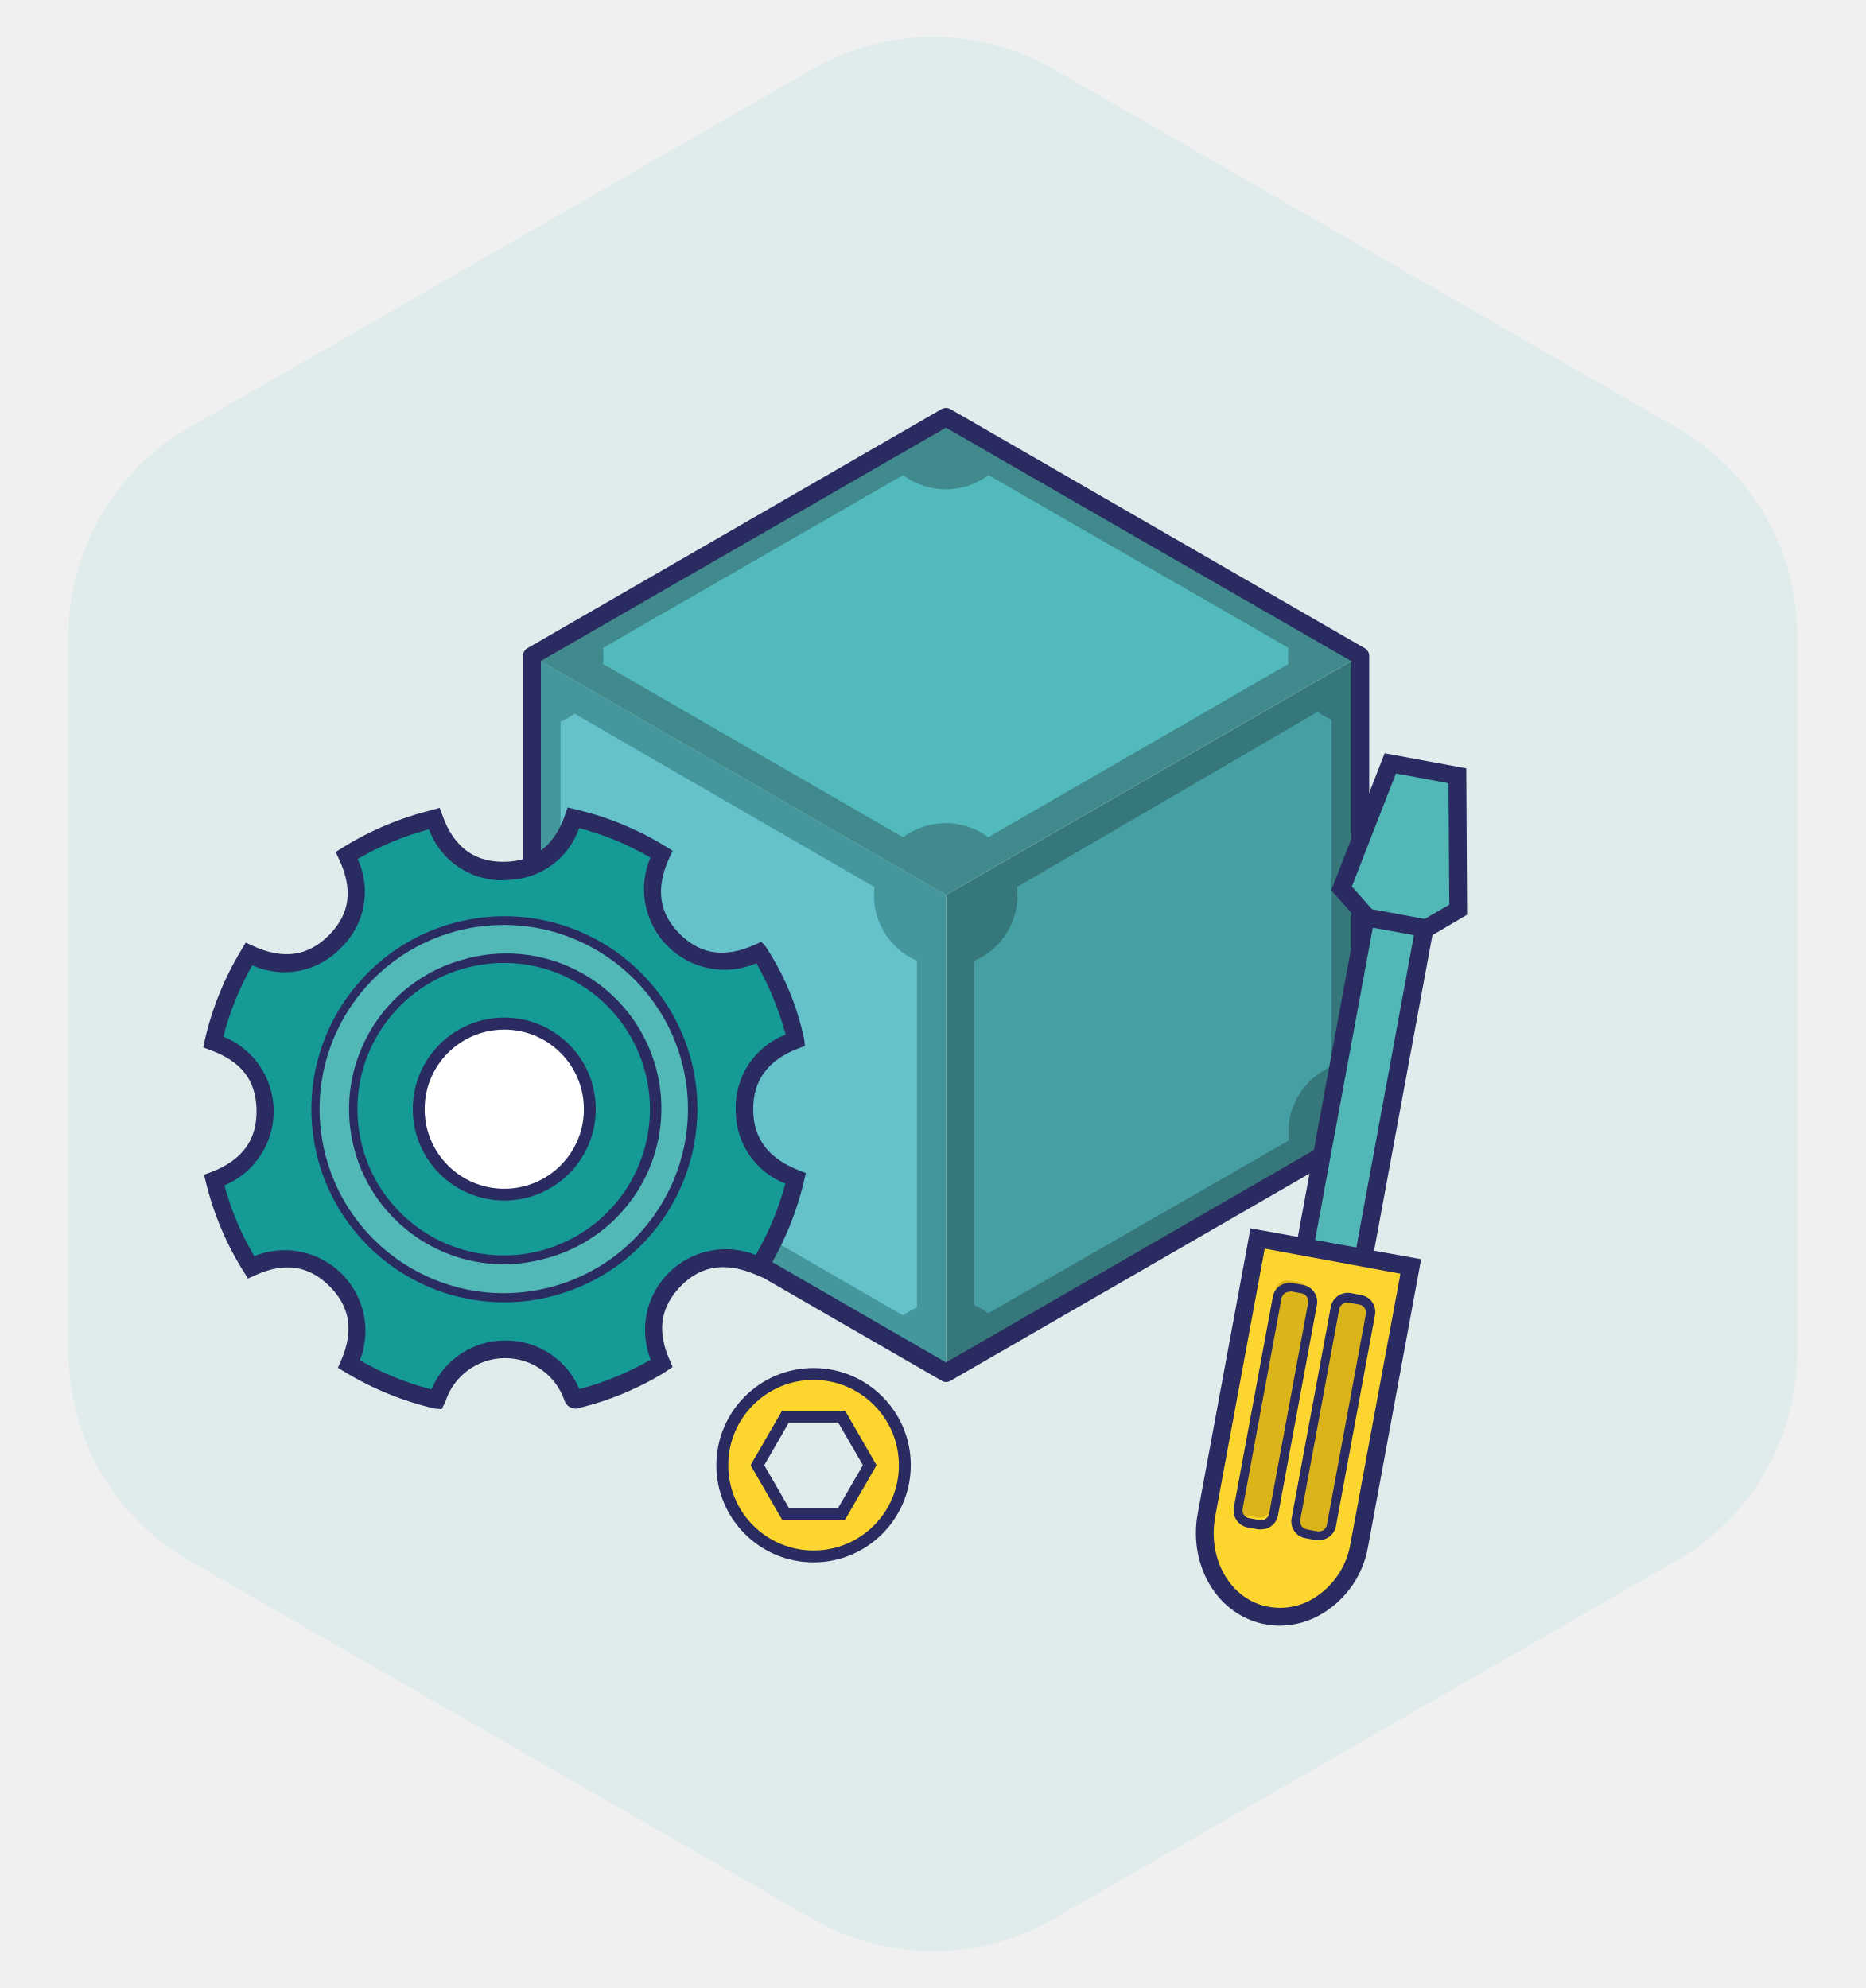
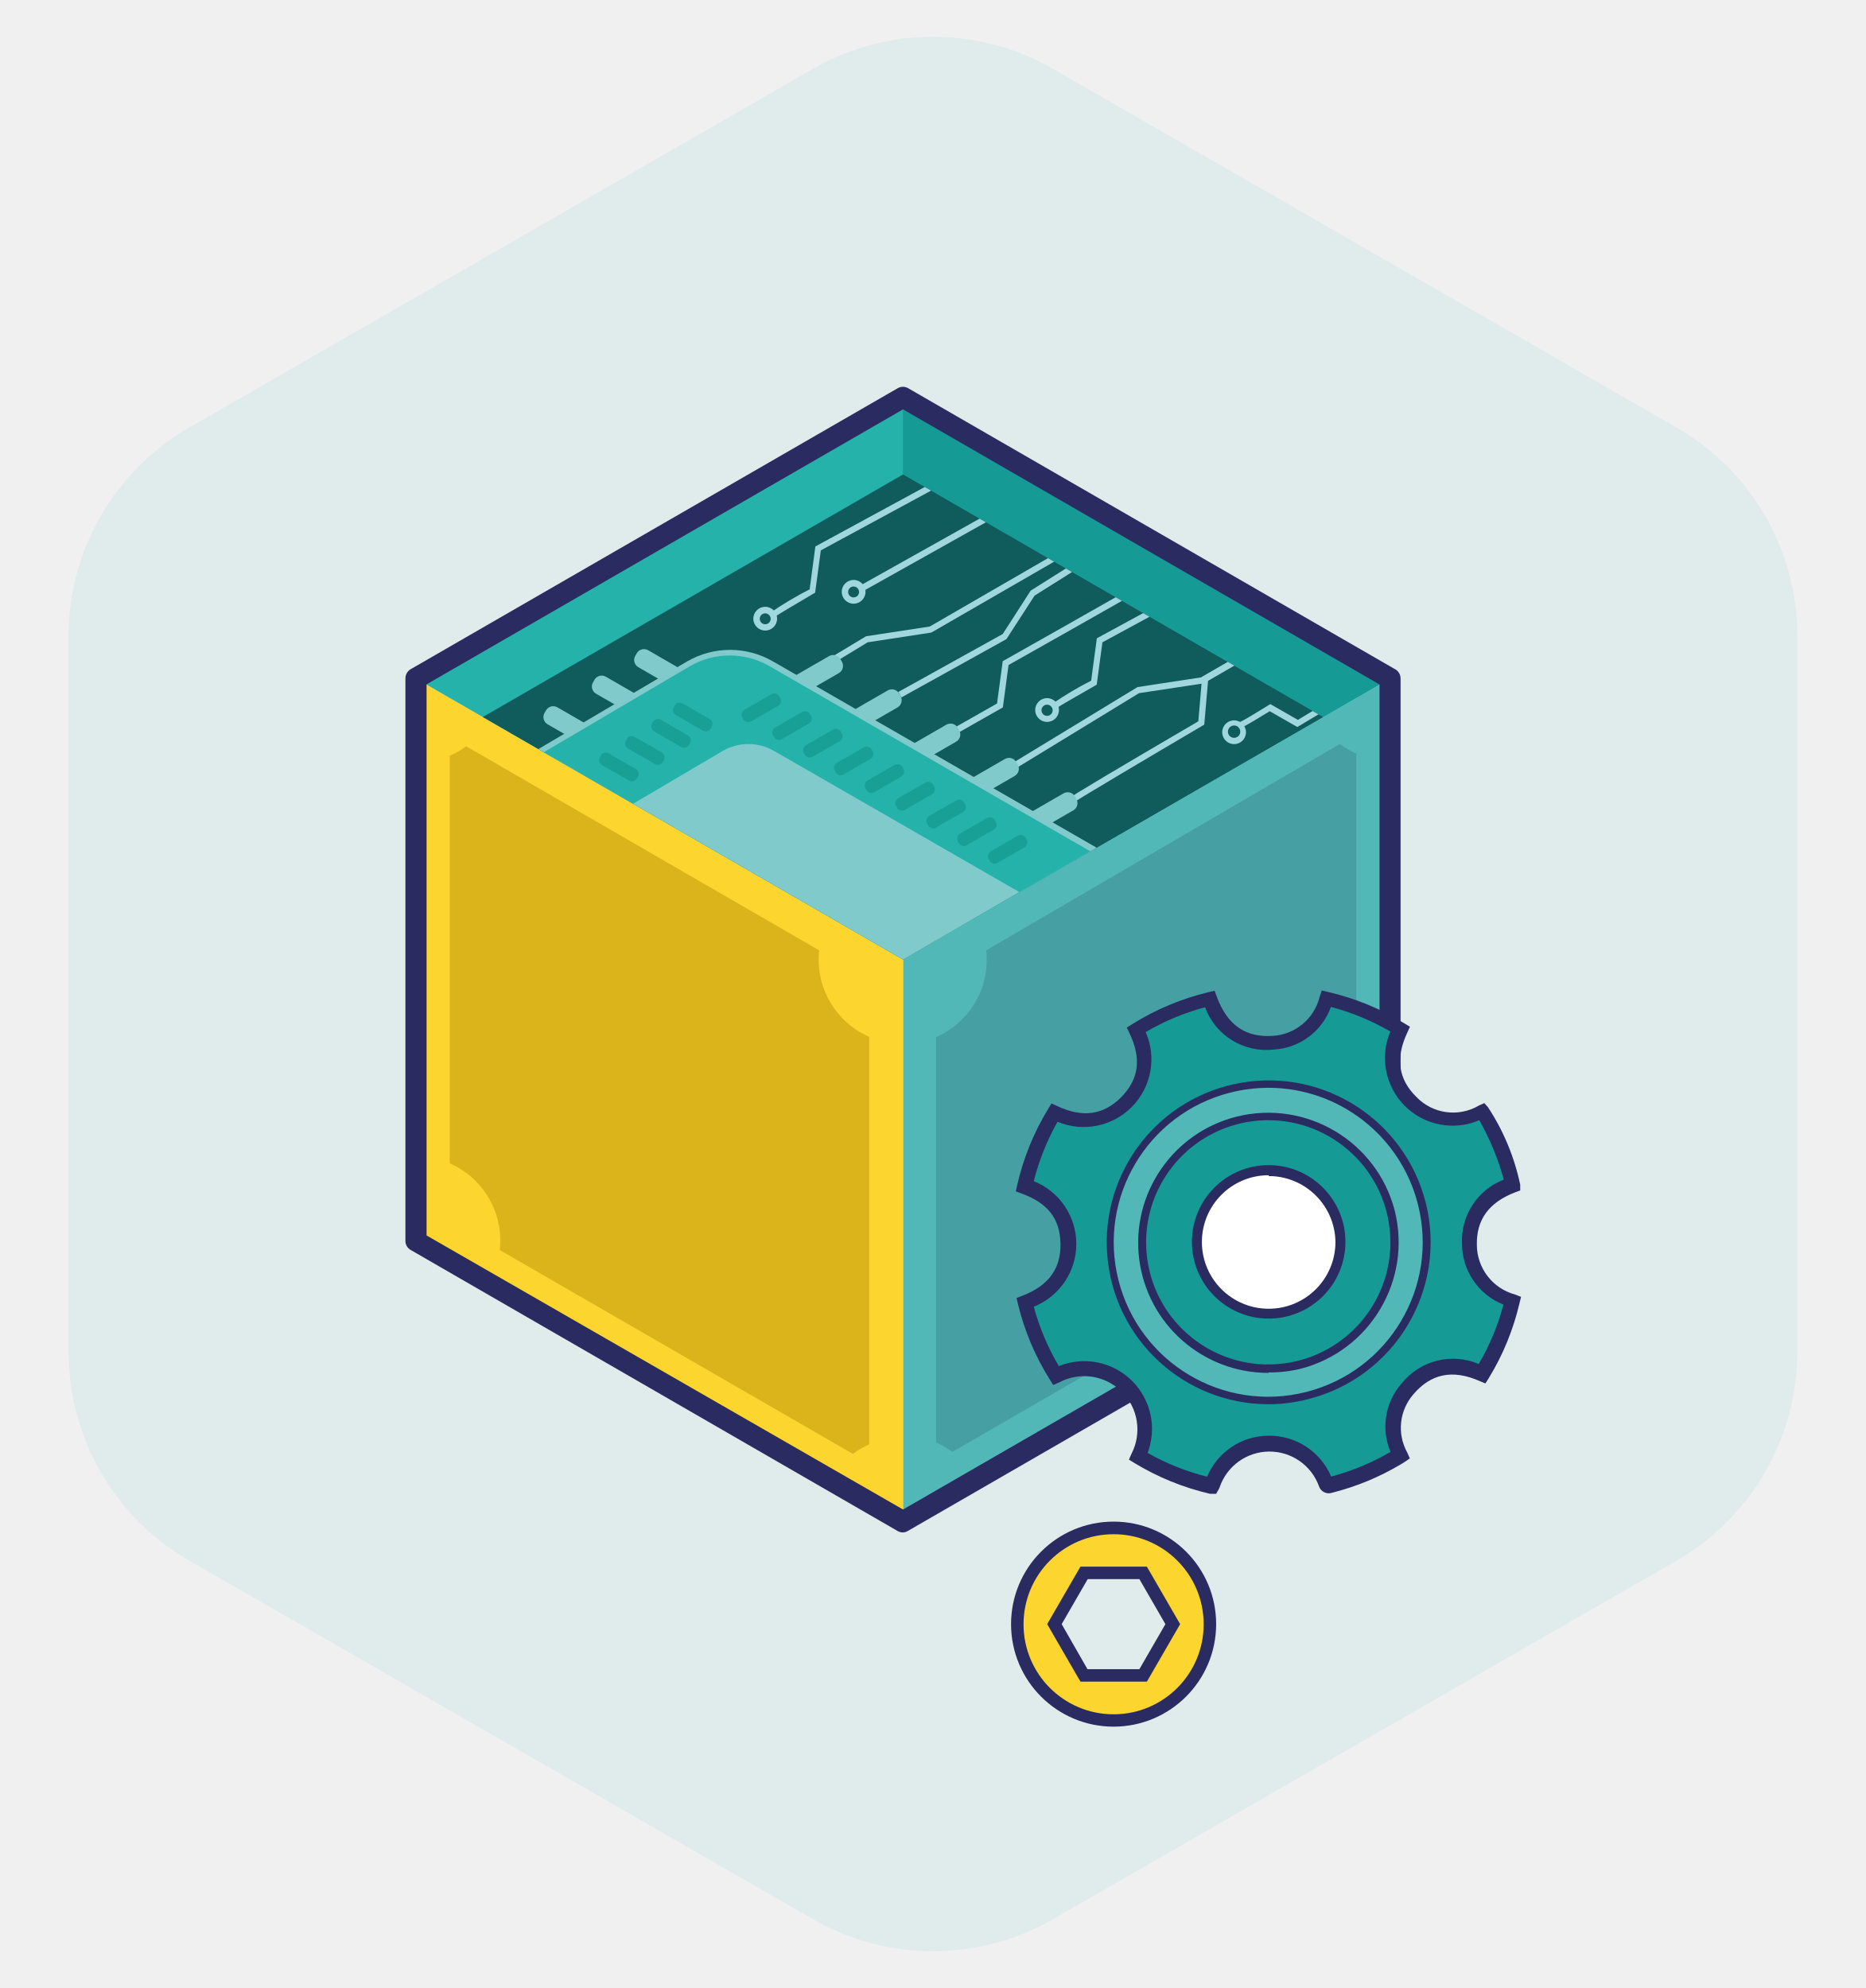
<svg xmlns="http://www.w3.org/2000/svg" viewBox="0 0 157.03 167.35">
  <defs>
-     <style>.ipfs_svg__cls-8{fill:#2a2b60}.ipfs_svg__cls-9{fill:#51b7b7}.ipfs_svg__cls-10{fill:#fdd52f}.ipfs_svg__cls-11{fill:#dab41a}</style>
+     <style>.ipfs_svg__cls-13{fill:#a0d6de}.ipfs_svg__cls-3{fill:#fdd52f}.ipfs_svg__cls-4{fill:#2a2b60}.ipfs_svg__cls-5{fill:#51b7b7}.ipfs_svg__cls-6{fill:#24b2ab}.ipfs_svg__cls-9{fill:#159a96}.ipfs_svg__cls-12{fill:#80cacb}.ipfs_svg__cls-14{fill:#18a096}</style>
+     <clipPath id="ipfs_svg__clip-path">
+       <path d="M40.63 60.36L76 80.77l35.35-20.41L76 39.94z" fill="none" />
+     </clipPath>
  </defs>
-   <g id="ipfs_svg__IPFS">
-     <path d="M151.26 113.81V53.54A20.24 20.24 0 0 0 141.12 36L88.61 5.79a20.25 20.25 0 0 0-20.18 0L15.91 36A20.24 20.24 0 0 0 5.77 53.54v60.27a20.27 20.27 0 0 0 10.14 17.55l52.52 30.2a20.25 20.25 0 0 0 20.18 0l52.51-30.2a20.27 20.27 0 0 0 10.14-17.55z" fill="#a0d6de" opacity=".2" />
-     <path d="M79.62 115.59l34.86-20.13V55.22L79.62 75.34z" fill="#35777a" />
-     <path d="M79.62 115.59V75.34L44.77 55.22v40.24z" fill="#44989d" />
-     <path d="M44.76 55.22l34.85 20.12 34.86-20.12-34.86-20.13z" fill="#408a8e" />
-     <path d="M76 40L50.75 54.54a6.09 6.09 0 0 1 0 1.35L76 70.48a6 6 0 0 1 7.17 0l25.27-14.59a6.09 6.09 0 0 1 0-1.35L83.19 40A6 6 0 0 1 76 40z" fill="#52b9bd" />
-     <path d="M110.89 59.92l-25.3 14.75A6 6 0 0 1 82 80.88v29a5.63 5.63 0 0 1 1.17.67L108.47 96a6 6 0 0 1 3.59-6.21v-29.2a5.91 5.91 0 0 1-1.17-.67z" fill="#469fa3" />
-     <path d="M48.35 60.08a6.2 6.2 0 0 1-1.17.67v29.18a6 6 0 0 1 3.58 6.21L76 110.73a6.2 6.2 0 0 1 1.17-.67V80.88a6 6 0 0 1-3.58-6.21L48.35 60.08z" fill="#65c2ca" />
-     <path class="ipfs_svg__cls-8" d="M79.62 116.34a.72.72 0 0 1-.37-.11L44.4 96.11a.73.73 0 0 1-.38-.65V55.23a.73.73 0 0 1 .36-.66l34.86-20.13a.77.77 0 0 1 .75 0l34.78 20.08a.76.76 0 0 1 .46.7v40.24a.73.73 0 0 1-.38.65L80 116.23a.76.76 0 0 1-.38.11zM45.52 95l34.1 19.69L113.73 95V55.66L79.61 36 45.52 55.64z" />
-     <rect class="ipfs_svg__cls-9" x="112.15" y="65.32" width="5.04" height="54.45" rx="1.77" ry="1.77" transform="rotate(10.47 114.628 92.513)" />
-     <path class="ipfs_svg__cls-8" d="M110.78 120.23a2.49 2.49 0 0 1-.46 0l-1.48-.27a2.51 2.51 0 0 1-2-2.93l9.25-50.07a2.53 2.53 0 0 1 2.93-2l1.48.28a2.53 2.53 0 0 1 2 2.93l-9.25 50.06a2.52 2.52 0 0 1-1.05 1.62 2.55 2.55 0 0 1-1.42.38zm7.77-53.88a1 1 0 0 0-1 .84l-9.25 50.06a1 1 0 0 0 .82 1.18l1.48.28a1 1 0 0 0 1.18-.82L121 67.83a1 1 0 0 0-.81-1.19l-1.48-.27z" />
-     <path class="ipfs_svg__cls-10" d="M105.84 104.24l-4.3 23.29c-.66 3.56 1.09 7.2 4.28 8.26 3.81 1.26 7.8-1.49 8.57-5.68l4.34-23.49z" />
-     <path class="ipfs_svg__cls-8" d="M107.73 136.85a6.85 6.85 0 0 1-2.14-.35c-3.48-1.15-5.54-5.07-4.79-9.1l4.44-24 14.36 2.6-4.47 24.22a8.19 8.19 0 0 1-3.84 5.61 7 7 0 0 1-3.56 1.02zm-1.29-31.74l-4.17 22.56c-.61 3.3 1 6.49 3.79 7.41a5.36 5.36 0 0 0 4.47-.52 6.7 6.7 0 0 0 3.12-4.59l4.21-22.75z" />
-     <path class="ipfs_svg__cls-9" d="M117.01 64.26l5.64 1.04.07 11.29-2.68 1.56-4.96-.92-2.17-2.45 4.1-10.52z" />
-     <path class="ipfs_svg__cls-8" d="M120.18 78.94l-5.49-1-2.65-3 4.49-11.53 6.87 1.27.07 12.32zm-4.71-2.4l4.43.82 2.07-1.2-.07-10.23-4.42-.82-3.71 9.52z" />
-     <rect class="ipfs_svg__cls-11" x="105.82" y="108.27" width="3.02" height="20.17" rx="1.06" ry="1.06" transform="matrix(.98 .18 -.18 .98 23.29 -17.53)" />
-     <path class="ipfs_svg__cls-8" d="M106.14 128.74a1.1 1.1 0 0 1-.26 0l-.89-.16a1.45 1.45 0 0 1-1.15-1.68l3.28-17.74a1.44 1.44 0 0 1 1.67-1.15l.89.16a1.47 1.47 0 0 1 .92.6 1.43 1.43 0 0 1 .23 1.08l-3.28 17.74a1.43 1.43 0 0 1-1.41 1.15zm2.39-20a.69.69 0 0 0-.68.56l-3.27 17.7a.68.68 0 0 0 .54.8l.89.16a.68.68 0 0 0 .8-.55l3.28-17.74a.71.71 0 0 0-.11-.51.67.67 0 0 0-.44-.29l-.89-.16z" />
-     <rect class="ipfs_svg__cls-11" x="110.66" y="109.17" width="3.02" height="20.17" rx="1.06" ry="1.06" transform="rotate(10.47 112.176 119.206)" />
-     <path class="ipfs_svg__cls-8" d="M111 129.64h-.27l-.88-.16a1.39 1.39 0 0 1-.92-.6 1.41 1.41 0 0 1-.23-1.07L112 110a1.46 1.46 0 0 1 1.68-1.15l.89.17a1.44 1.44 0 0 1 1.15 1.67l-3.28 17.74a1.44 1.44 0 0 1-1.44 1.21zm2.39-20a.69.69 0 0 0-.68.56l-3.28 17.74a.74.74 0 0 0 .11.52.68.68 0 0 0 .44.28l.89.17a.69.69 0 0 0 .8-.55l3.28-17.75a.71.71 0 0 0-.11-.51.68.68 0 0 0-.44-.28l-.89-.17z" />
-     <path class="ipfs_svg__cls-10" d="M68.47 115.66a7.68 7.68 0 1 0 7.68 7.68 7.68 7.68 0 0 0-7.68-7.68zm2.36 11.77h-4.72l-2.37-4.09 2.37-4.09h4.72l2.36 4.09z" />
-     <path class="ipfs_svg__cls-8" d="M68.47 131.52a8.18 8.18 0 1 1 8.18-8.18 8.19 8.19 0 0 1-8.18 8.18zm0-15.36a7.18 7.18 0 1 0 7.18 7.18 7.19 7.19 0 0 0-7.18-7.18zm2.65 11.77h-5.3l-2.65-4.59 2.65-4.59h5.3l2.65 4.59zm-4.73-1h4.15l2.08-3.59-2.08-3.59h-4.15l-2.07 3.59z" />
-     <path d="M62.65 93.56c-.06-3 1.57-4.91 4.29-6a22.31 22.31 0 0 0-3-7.36c-2.62 1.23-5.1 1-7.18-1s-2.33-4.58-1.1-7.2a24.52 24.52 0 0 0-7.39-3c-.9 2.59-2.62 4.21-5.33 4.41-3.22.24-5.3-1.42-6.4-4.39A25.34 25.34 0 0 0 29.17 72c1.26 2.65 1.09 5.13-1 7.22s-4.58 2.32-7.26 1.09a24.56 24.56 0 0 0-3 7.39c2.68 1 4.29 2.82 4.36 5.67s-1.53 4.9-4.28 6a24.74 24.74 0 0 0 3.09 7.32c2.6-1.16 5-1 7.08 1s2.34 4.49 1.18 7.14a25.25 25.25 0 0 0 7.36 3l.09-.18a6 6 0 0 1 11.37-.13c.11.27.23.26.47.2a24.7 24.7 0 0 0 6.7-2.77l.31-.2c-1.06-2.41-1-4.69.74-6.68 2.05-2.38 4.62-2.73 7.49-1.52A24.7 24.7 0 0 0 67 99.23c-2.69-1.01-4.29-2.82-4.35-5.67zm-20.21 4.11a4.3 4.3 0 1 1 4.31-4.18 4.31 4.31 0 0 1-4.31 4.18z" fill="#159a96" />
-     <path class="ipfs_svg__cls-8" d="M37.17 118.62l-.6-.05a25.87 25.87 0 0 1-7.57-3.09l-.56-.34.26-.6c1.1-2.51.76-4.57-1-6.3s-3.78-2-6.24-.88l-.6.27-.34-.56a25.3 25.3 0 0 1-3.19-7.54l-.16-.64.62-.23c2.62-1 3.86-2.74 3.8-5.26s-1.32-4.05-3.87-5l-.62-.23.14-.64a25.63 25.63 0 0 1 3.1-7.61l.34-.57.61.28c2.55 1.17 4.65.87 6.42-.93s2-3.86.82-6.38l-.28-.6.56-.35a25.79 25.79 0 0 1 7.59-3.19L37 68l.23.62c1 2.83 2.9 4.1 5.64 3.91 2.27-.17 3.84-1.49 4.68-3.92l.22-.64.66.16a25.58 25.58 0 0 1 7.62 3.14l.56.35-.28.6c-1.17 2.56-.88 4.66.9 6.42s3.85 2 6.34.87l.51-.23.37.42a22.67 22.67 0 0 1 3.23 7.78l.06.57-.53.2c-2.62 1-3.87 2.74-3.82 5.26.05 2.39 1.3 4 3.82 5l.61.24-.15.64a25.6 25.6 0 0 1-3.13 7.61l-.34.55-.59-.25c-2.71-1.16-4.88-.73-6.63 1.31-1.43 1.67-1.64 3.59-.62 5.88l.25.58-.52.35-.35.23a25.45 25.45 0 0 1-6.9 2.85 1 1 0 0 1-1.35-.65 5.28 5.28 0 0 0-10 .12 1.42 1.42 0 0 1-.08.18zm-6.86-4.1a24 24 0 0 0 6 2.44 6.72 6.72 0 0 1 6.07-4.12h.09a6.72 6.72 0 0 1 6.29 4.09 24.47 24.47 0 0 0 6-2.47 6.8 6.8 0 0 1 8.84-8.82 24.28 24.28 0 0 0 2.49-6 6.57 6.57 0 0 1-4.17-6.1 6.58 6.58 0 0 1 4.2-6.45 26.22 26.22 0 0 0-2.46-6 6.79 6.79 0 0 1-8.92-8.9 24.07 24.07 0 0 0-6-2.48A6.47 6.47 0 0 1 43 74.06a6.55 6.55 0 0 1-6.9-4.25 24.63 24.63 0 0 0-6 2.5 6.52 6.52 0 0 1-1.38 7.45 6.54 6.54 0 0 1-7.49 1.5 24.22 24.22 0 0 0-2.43 6 6.78 6.78 0 0 1 .09 12.53 23.74 23.74 0 0 0 2.51 5.95 6.8 6.8 0 0 1 8.89 8.78zm12.13-16.1a5.07 5.07 0 0 1-5-5.08 5 5 0 0 1 1.5-3.56 5 5 0 0 1 3.57-1.46 5.05 5.05 0 0 1-.06 10.1zm0-8.6A3.54 3.54 0 1 0 45 90.9a3.55 3.55 0 0 0-2.55-1.08z" />
-     <path class="ipfs_svg__cls-9" d="M57.83 89.45a15.88 15.88 0 1 0-11.47 19.31 15.87 15.87 0 0 0 11.47-19.31zm-12.26 16.21a12.68 12.68 0 1 1 9.16-15.42 12.68 12.68 0 0 1-9.16 15.42z" />
-     <path class="ipfs_svg__cls-8" d="M42.42 109.63A16.25 16.25 0 1 1 58.2 89.36a16.29 16.29 0 0 1-15.78 20.27zm0-31.77a15.86 15.86 0 0 0-3.85.48 15.5 15.5 0 1 0 18.85 11.2 15.53 15.53 0 0 0-15-11.68zm0 28.57a13.06 13.06 0 0 1-3.23-25.71A13.05 13.05 0 1 1 45.67 106a13.29 13.29 0 0 1-3.22.43zm0-25.37a12.76 12.76 0 0 0-3.06.38 12.31 12.31 0 1 0 9.32 1.35 12.19 12.19 0 0 0-6.21-1.73z" />
-     <circle cx="42.44" cy="93.37" r="7.2" fill="#fff" />
-     <path class="ipfs_svg__cls-8" d="M42.44 101.06a7.7 7.7 0 1 1 7.7-7.69 7.7 7.7 0 0 1-7.7 7.69zm0-14.39a6.7 6.7 0 1 0 6.7 6.7 6.7 6.7 0 0 0-6.7-6.7z" />
+   <g id="first_group">
+     <path id="ipfs_svg___g_" data-name="&lt;g&gt;" d="M151.26 113.81V53.54A20.24 20.24 0 0 0 141.12 36L88.61 5.79a20.25 20.25 0 0 0-20.18 0L15.91 36A20.24 20.24 0 0 0 5.77 53.54v60.27a20.27 20.27 0 0 0 10.14 17.55l52.52 30.2a20.25 20.25 0 0 0 20.18 0l52.51-30.2a20.27 20.27 0 0 0 10.14-17.55z" opacity=".2" fill="#a0d6de" />
+     <path class="ipfs_svg__cls-3" d="M93.72 128.62a8.1 8.1 0 1 0 8.11 8.1 8.1 8.1 0 0 0-8.11-8.1zm2.5 12.38h-5l-2.49-4.32 2.49-4.31h5l2.49 4.31z" />
+     <path class="ipfs_svg__cls-4" d="M93.72 145.35a8.63 8.63 0 1 1 8.63-8.63 8.64 8.64 0 0 1-8.63 8.63zm0-16.2a7.58 7.58 0 1 0 7.58 7.57 7.58 7.58 0 0 0-7.58-7.57zm2.8 12.41h-5.59l-2.8-4.84 2.8-4.84h5.59l2.8 4.84zm-5-1.05h4.37l2.19-3.79-2.19-3.79h-4.35l-2.19 3.79z" />
+     <path class="ipfs_svg__cls-5" d="M76 128.09l41-23.66V57.11L76 80.77z" />
+     <path class="ipfs_svg__cls-3" d="M76 128.09V80.77L35 57.11v47.32z" />
+     <path class="ipfs_svg__cls-6" d="M35 57.11l41 23.66 41-23.66-41-23.67z" />
+     <path d="M112.76 62.63L83 80a7.08 7.08 0 0 1-4.22 7.3v34.12a7 7 0 0 1 1.37.8L109.93 105a7.1 7.1 0 0 1 4.21-7.3V63.43a6.46 6.46 0 0 1-1.37-.8z" fill="#469fa3" />
+     <path d="M39.23 62.82a6.79 6.79 0 0 1-1.38.8v34.31a7.1 7.1 0 0 1 4.21 7.3l29.72 17.16a7 7 0 0 1 1.37-.8V87.28A7.1 7.1 0 0 1 68.94 80L39.23 62.82z" fill="#dab41a" />
+     <path class="ipfs_svg__cls-9" d="M75.99 33.44v47.33l41-23.66-41-23.67z" />
+     <path class="ipfs_svg__cls-4" d="M76 129a.87.87 0 0 1-.44-.11l-41-23.67a.87.87 0 0 1-.44-.76V57.22a.31.31 0 0 1 0-.1.9.9 0 0 1 .43-.78l41-23.66a.87.87 0 0 1 .88 0l40.9 23.61a.89.89 0 0 1 .54.82v47.32a.87.87 0 0 1-.44.76l-41 23.67a.82.82 0 0 1-.43.14zm-40.1-25L76 127.07l40.1-23.15v-46.3L76 34.46 35.9 57.61z" />
+     <g clip-path="url(#ipfs_svg__clip-path)">
+       <path d="M40.63 60.36L76 80.77l35.35-20.41L76 39.94z" fill="#105b5b" />
+       <path class="ipfs_svg__cls-12" d="M76 81.38l-31.24-18 13.08-7.71a7.21 7.21 0 0 1 7.2 0l27.79 16zM46.82 63.32L76 80.16l14.72-8.5-26.23-15.13a6.14 6.14 0 0 0-6.15 0z" />
+       <path class="ipfs_svg__cls-13" d="M90.39 67.54l-.39-.35c.12-.15 3.77-2.33 10.85-6.47l.32-3.75.12-.06L111.54 51l.26.45-10.13 5.86-.32 3.69-.12.07C97 63.56 90.7 67.29 90.39 67.54zM80 62.05l-.26-.46 4.17-2.37.48-3.57.12-.06c4.49-2.53 16.23-9.18 16.65-9.5l.38.37s-.18.23-16.66 9.52l-.48 3.57z" />
+       <path class="ipfs_svg__cls-13" d="M85.35 64.77l-.27-.45 10.65-6.48 5.36-.82 14.07-8.14.26.46-14.2 8.2-5.36.81-10.51 6.42zM89 59.56l-.4-.34a28.18 28.18 0 0 1 3.23-1.92l.48-3.57 10.21-5.55.26.46-10 5.43-.48 3.56-.11.07c-1.38.79-2.99 1.71-3.19 1.86z" />
+       <path class="ipfs_svg__cls-13" d="M88.12 60.77a1 1 0 1 1 1-1 1 1 0 0 1-1 1zm0-1.45a.47.47 0 0 0-.47.46.47.47 0 1 0 .47-.46zM104.28 61.32v-.53c.18 0 1.41-.77 2.5-1.44l.13-.08 2.32 1.33 7.62-4.6.27.46-7.94 4.74-2.32-1.33c-2.33 1.44-2.5 1.44-2.58 1.45z" />
+       <path class="ipfs_svg__cls-13" d="M103.86 62.64a1 1 0 1 1 1-1 1 1 0 0 1-1 1zm0-1.57a.53.53 0 0 0-.52.52.52.52 0 0 0 .52.52.52.52 0 0 0 .52-.52.52.52 0 0 0-.52-.52zM70.28 55.74l-.27-.45 2.88-1.73 5.36-.82 14.07-8.14.26.45-14.2 8.2-5.36.82-2.74 1.67zM75.86 58.71l-.26-.46 8.79-4.88 2.35-3.65 8.13-5.12.28.45-8.08 5.09-2.37 3.66-8.84 4.91zM65.31 51.87l-.4-.34a28.18 28.18 0 0 1 3.23-1.92l.48-3.61 10.21-5.55.25.46-10 5.42-.48 3.57-.12.06c-1.39.83-3 1.76-3.17 1.91z" />
+       <path class="ipfs_svg__cls-13" d="M64.4 53.08a1 1 0 1 1 1-1 1 1 0 0 1-1 1zm0-1.45a.46.46 0 1 0 .46.46.47.47 0 0 0-.46-.46zM72.48 49.85l-.26-.46 10.95-6.14.26.46-10.95 6.14z" />
+       <path class="ipfs_svg__cls-13" d="M71.84 50.82a1 1 0 1 1 1-1 1 1 0 0 1-1 1zm0-1.45a.46.46 0 0 0-.46.46.45.45 0 0 0 .46.46.46.46 0 0 0 .46-.46.47.47 0 0 0-.46-.46z" />
+       <rect class="ipfs_svg__cls-12" x="53.04" y="56.09" width="7.24" height="1.65" rx=".7" ry=".7" transform="rotate(30 56.67 56.915)" />
+       <rect class="ipfs_svg__cls-12" x="49.48" y="58.32" width="7.24" height="1.65" rx=".7" ry=".7" transform="rotate(30 53.11 59.15)" />
+       <rect class="ipfs_svg__cls-12" x="45.4" y="60.89" width="7.24" height="1.65" rx=".7" ry=".7" transform="rotate(30 49.02 61.725)" />
+       <rect class="ipfs_svg__cls-12" x="64.04" y="56.57" width="7.24" height="1.65" rx=".7" ry=".7" transform="rotate(150 67.657 57.4)" />
+       <rect class="ipfs_svg__cls-12" x="68.97" y="59.46" width="7.24" height="1.65" rx=".7" ry=".7" transform="rotate(150 72.59 60.291)" />
+       <rect class="ipfs_svg__cls-12" x="73.9" y="62.35" width="7.24" height="1.65" rx=".7" ry=".7" transform="rotate(150 77.524 63.178)" />
+       <rect class="ipfs_svg__cls-12" x="78.84" y="65.24" width="7.24" height="1.65" rx=".7" ry=".7" transform="rotate(150 82.457 66.065)" />
+       <rect class="ipfs_svg__cls-12" x="83.77" y="68.13" width="7.24" height="1.65" rx=".7" ry=".7" transform="rotate(150 87.39 68.957)" />
+       <path class="ipfs_svg__cls-6" d="M45.77 63.32l12.31-7.25a6.68 6.68 0 0 1 6.67 0l27 15.59L76 80.77z" />
+       <path class="ipfs_svg__cls-12" d="M52.89 67.89l7.94-4.68a4.31 4.31 0 0 1 4.31 0l20.64 11.88L75.6 81z" />
+       <rect class="ipfs_svg__cls-14" x="80.41" y="69.44" width="3.59" height="1.13" rx=".48" ry=".48" transform="rotate(150 82.21 70.007)" />
+       <rect class="ipfs_svg__cls-14" x="75.23" y="66.47" width="3.59" height="1.13" rx=".48" ry=".48" transform="rotate(150 77.022 67.03)" />
+       <rect class="ipfs_svg__cls-14" x="77.82" y="67.95" width="3.59" height="1.13" rx=".48" ry=".48" transform="rotate(150 79.619 68.52)" />
+       <rect class="ipfs_svg__cls-14" x="83" y="70.93" width="3.59" height="1.13" rx=".48" ry=".48" transform="rotate(150 84.802 71.495)" />
+       <rect class="ipfs_svg__cls-14" x="72.63" y="64.98" width="3.59" height="1.13" rx=".48" ry=".48" transform="rotate(150 74.43 65.543)" />
+       <rect class="ipfs_svg__cls-14" x="70.04" y="63.49" width="3.59" height="1.13" rx=".48" ry=".48" transform="rotate(150 71.838 64.056)" />
+       <rect class="ipfs_svg__cls-14" x="67.45" y="62" width="3.59" height="1.13" rx=".48" ry=".48" transform="rotate(150 69.248 62.563)" />
+       <rect class="ipfs_svg__cls-14" x="64.86" y="60.51" width="3.59" height="1.13" rx=".48" ry=".48" transform="rotate(150 66.656 61.075)" />
+       <rect class="ipfs_svg__cls-14" x="50.29" y="64" width="3.59" height="1.13" rx=".48" ry=".48" transform="rotate(30 52.08 64.565)" />
+       <rect class="ipfs_svg__cls-14" x="62.26" y="59.02" width="3.59" height="1.13" rx=".48" ry=".48" transform="rotate(150 64.06 59.586)" />
+       <rect class="ipfs_svg__cls-14" x="52.47" y="62.61" width="3.59" height="1.13" rx=".48" ry=".48" transform="rotate(30 54.269 63.179)" />
+       <rect class="ipfs_svg__cls-14" x="54.68" y="61.18" width="3.59" height="1.13" rx=".48" ry=".48" transform="rotate(30 56.485 61.745)" />
+       <rect class="ipfs_svg__cls-14" x="56.5" y="59.79" width="3.59" height="1.13" rx=".48" ry=".48" transform="rotate(30 58.293 60.36)" />
+     </g>
+     <path class="ipfs_svg__cls-9" d="M123.72 104.74c-.06-2.52 1.31-4.12 3.59-5a19 19 0 0 0-2.55-6.18 4.93 4.93 0 0 1-6-.85c-1.78-1.76-1.92-3.85-.88-6.09a20.59 20.59 0 0 0-6.21-2.56 4.92 4.92 0 0 1-4.47 3.7c-2.69.2-4.44-1.19-5.36-3.68a21.05 21.05 0 0 0-6.18 2.59c1 2.22.92 4.3-.81 6s-3.84 2-6.09.92a20.8 20.8 0 0 0-2.52 6.19 5 5 0 0 1 3.66 4.76c.06 2.48-1.28 4.11-3.59 5a20.78 20.78 0 0 0 2.59 6.14 5.11 5.11 0 0 1 6.93 6.84 21 21 0 0 0 6.17 2.58l.08-.15a5.06 5.06 0 0 1 9.53-.12c.09.23.19.23.39.18a21.11 21.11 0 0 0 5.62-2.32l.26-.18a4.94 4.94 0 0 1 .62-5.59c1.72-2 3.88-2.3 6.28-1.28a20.56 20.56 0 0 0 2.56-6.14 5 5 0 0 1-3.62-4.76zm-17 3.44a3.61 3.61 0 1 1 3.61-3.5 3.61 3.61 0 0 1-3.56 3.5z" />
+     <path class="ipfs_svg__cls-4" d="M102.35 125.75h-.51a21.73 21.73 0 0 1-6.36-2.59l-.47-.29.22-.5a4.48 4.48 0 0 0-6.09-6l-.5.22-.29-.46a21.43 21.43 0 0 1-2.67-6.32l-.13-.54.51-.2c2.2-.85 3.24-2.29 3.19-4.41s-1.11-3.39-3.24-4.18l-.52-.19.12-.54a21.47 21.47 0 0 1 2.59-6.38l.29-.48.51.23c2.14 1 3.9.73 5.38-.78s1.69-3.23.69-5.34l-.24-.5.48-.3a21.61 21.61 0 0 1 6.36-2.67l.55-.13.19.52c.88 2.38 2.43 3.44 4.73 3.28a4.33 4.33 0 0 0 3.92-3.28l.18-.54.55.13a21.21 21.21 0 0 1 6.39 2.63l.48.29-.23.51c-1 2.14-.74 3.9.75 5.38a4.29 4.29 0 0 0 5.31.73l.43-.19.31.35a19 19 0 0 1 2.71 6.52v.48l-.45.17c-2.19.85-3.24 2.29-3.2 4.41a4.35 4.35 0 0 0 3.21 4.18l.51.2-.13.53a21.39 21.39 0 0 1-2.58 6.3l-.29.46-.5-.21c-2.27-1-4.09-.6-5.55 1.11a4.3 4.3 0 0 0-.52 4.93l.21.48-.44.3-.29.18a21.55 21.55 0 0 1-5.78 2.4.87.87 0 0 1-1.14-.55 4.43 4.43 0 0 0-8.36.11l-.07.15zm-5.76-3.44a20 20 0 0 0 5 2 5.62 5.62 0 0 1 5.09-3.45h.08a5.64 5.64 0 0 1 5.27 3.44 20.37 20.37 0 0 0 5-2.08 5.47 5.47 0 0 1 .92-5.75 5.54 5.54 0 0 1 6.5-1.65 20 20 0 0 0 2.08-5 5.51 5.51 0 0 1-3.49-5.12 5.51 5.51 0 0 1 3.52-5.4 22.17 22.17 0 0 0-2.06-5 5.7 5.7 0 0 1-7.49-7.47 20.53 20.53 0 0 0-5-2.07 5.42 5.42 0 0 1-4.81 3.59 5.48 5.48 0 0 1-5.78-3.56 20.17 20.17 0 0 0-5 2.09A5.7 5.7 0 0 1 89 94.43a20.44 20.44 0 0 0-2 5A5.69 5.69 0 0 1 87 110a20.38 20.38 0 0 0 2.11 5 5.7 5.7 0 0 1 7.45 7.36zm10.18-13.5a4.25 4.25 0 0 1-4.23-4.26 4.18 4.18 0 0 1 1.26-3 4.23 4.23 0 0 1 3-1.23 4.24 4.24 0 0 1 0 8.47zm0-7.21a3 3 0 0 0-2.11.86 3 3 0 0 0-.88 2.1 3 3 0 0 0 6 .11 3 3 0 0 0-2.94-3.07z" />
+     <path class="ipfs_svg__cls-5" d="M119.67 101.29a13.31 13.31 0 1 0-9.61 16.19 13.3 13.3 0 0 0 9.61-16.19zm-10.28 13.59a10.63 10.63 0 1 1 7.68-12.88 10.63 10.63 0 0 1-7.68 12.88z" />
+     <path class="ipfs_svg__cls-4" d="M106.75 118.21a13.63 13.63 0 1 1 13.23-17 13.63 13.63 0 0 1-9.85 16.56 13.45 13.45 0 0 1-3.38.44zm0-26.64a13.24 13.24 0 0 0-3.23.41 13 13 0 1 0 15.81 9.39 13 13 0 0 0-12.58-9.8zm0 24A10.95 10.95 0 0 1 104.07 94a11 11 0 0 1 13.31 7.91 11 11 0 0 1-7.91 13.31 10.92 10.92 0 0 1-2.7.31zm0-21.27a10.15 10.15 0 0 0-2.56.32 10.28 10.28 0 1 0 2.56-.32z" />
+     <circle cx="106.77" cy="104.58" r="6.03" fill="#fff" />
+     <path class="ipfs_svg__cls-4" d="M106.77 111a6.46 6.46 0 1 1 6.46-6.45 6.45 6.45 0 0 1-6.46 6.45zm0-12.07a5.62 5.62 0 1 0 5.62 5.62 5.62 5.62 0 0 0-5.62-5.55z" />
  </g>
</svg>
